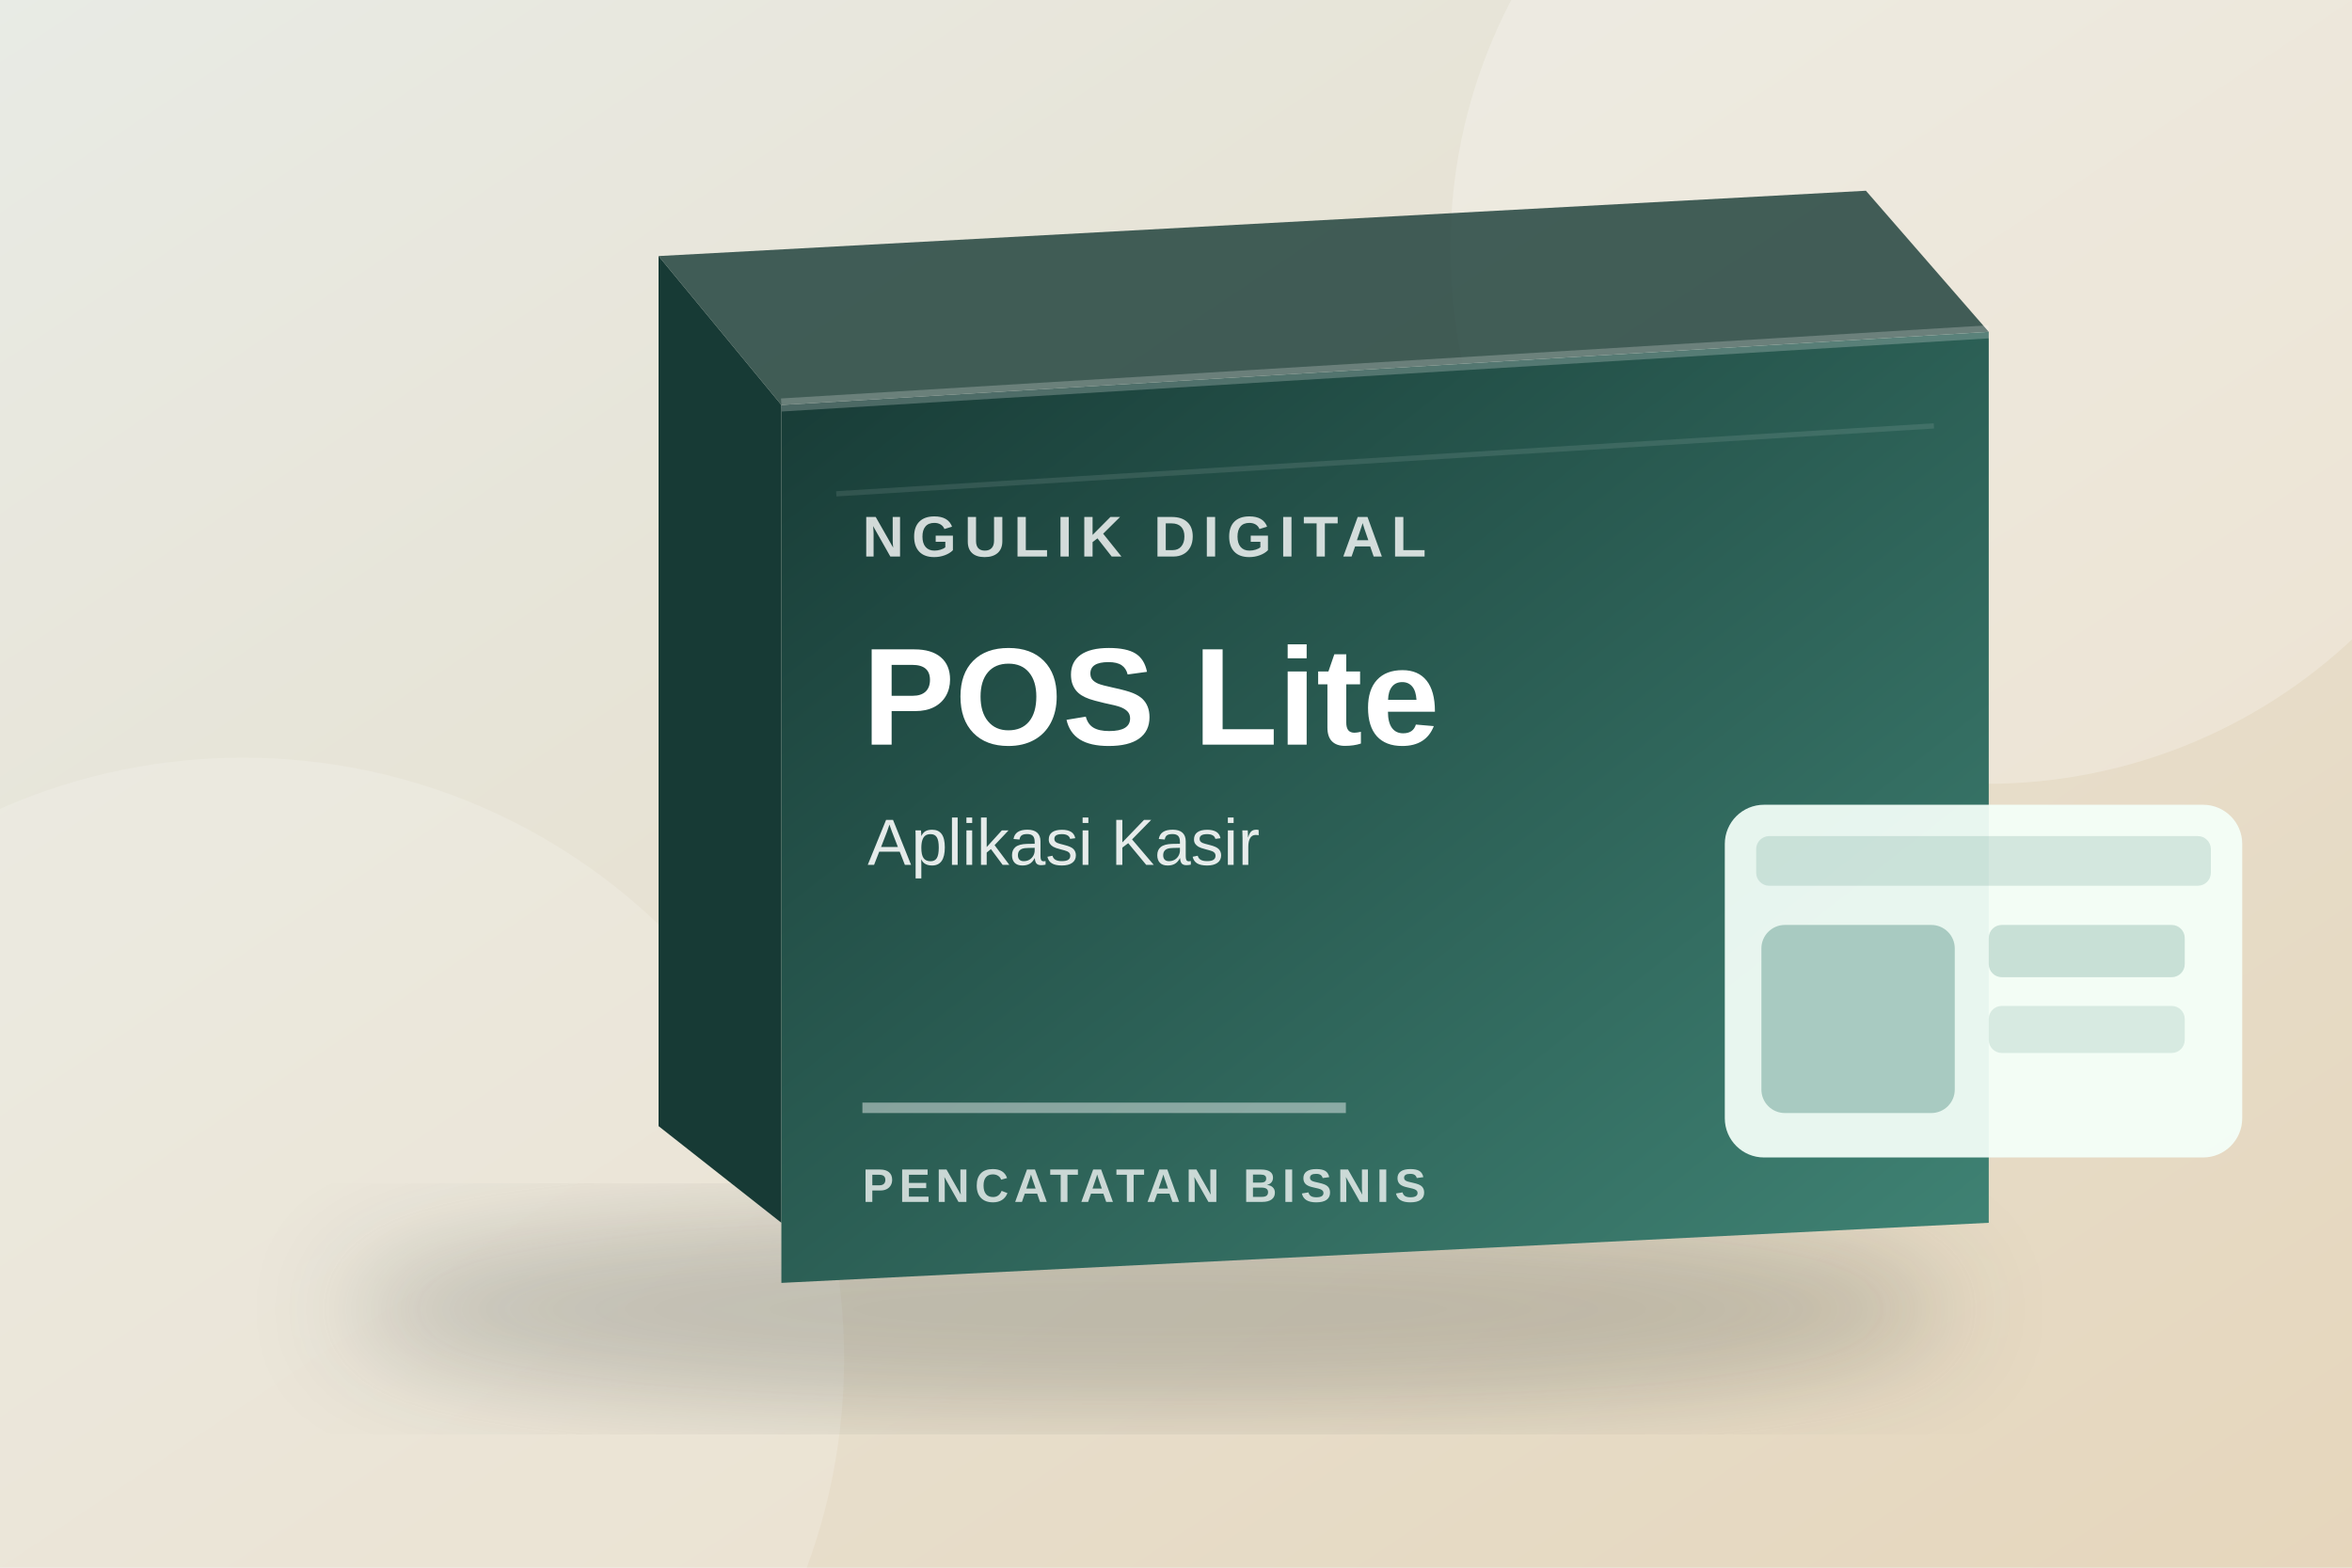
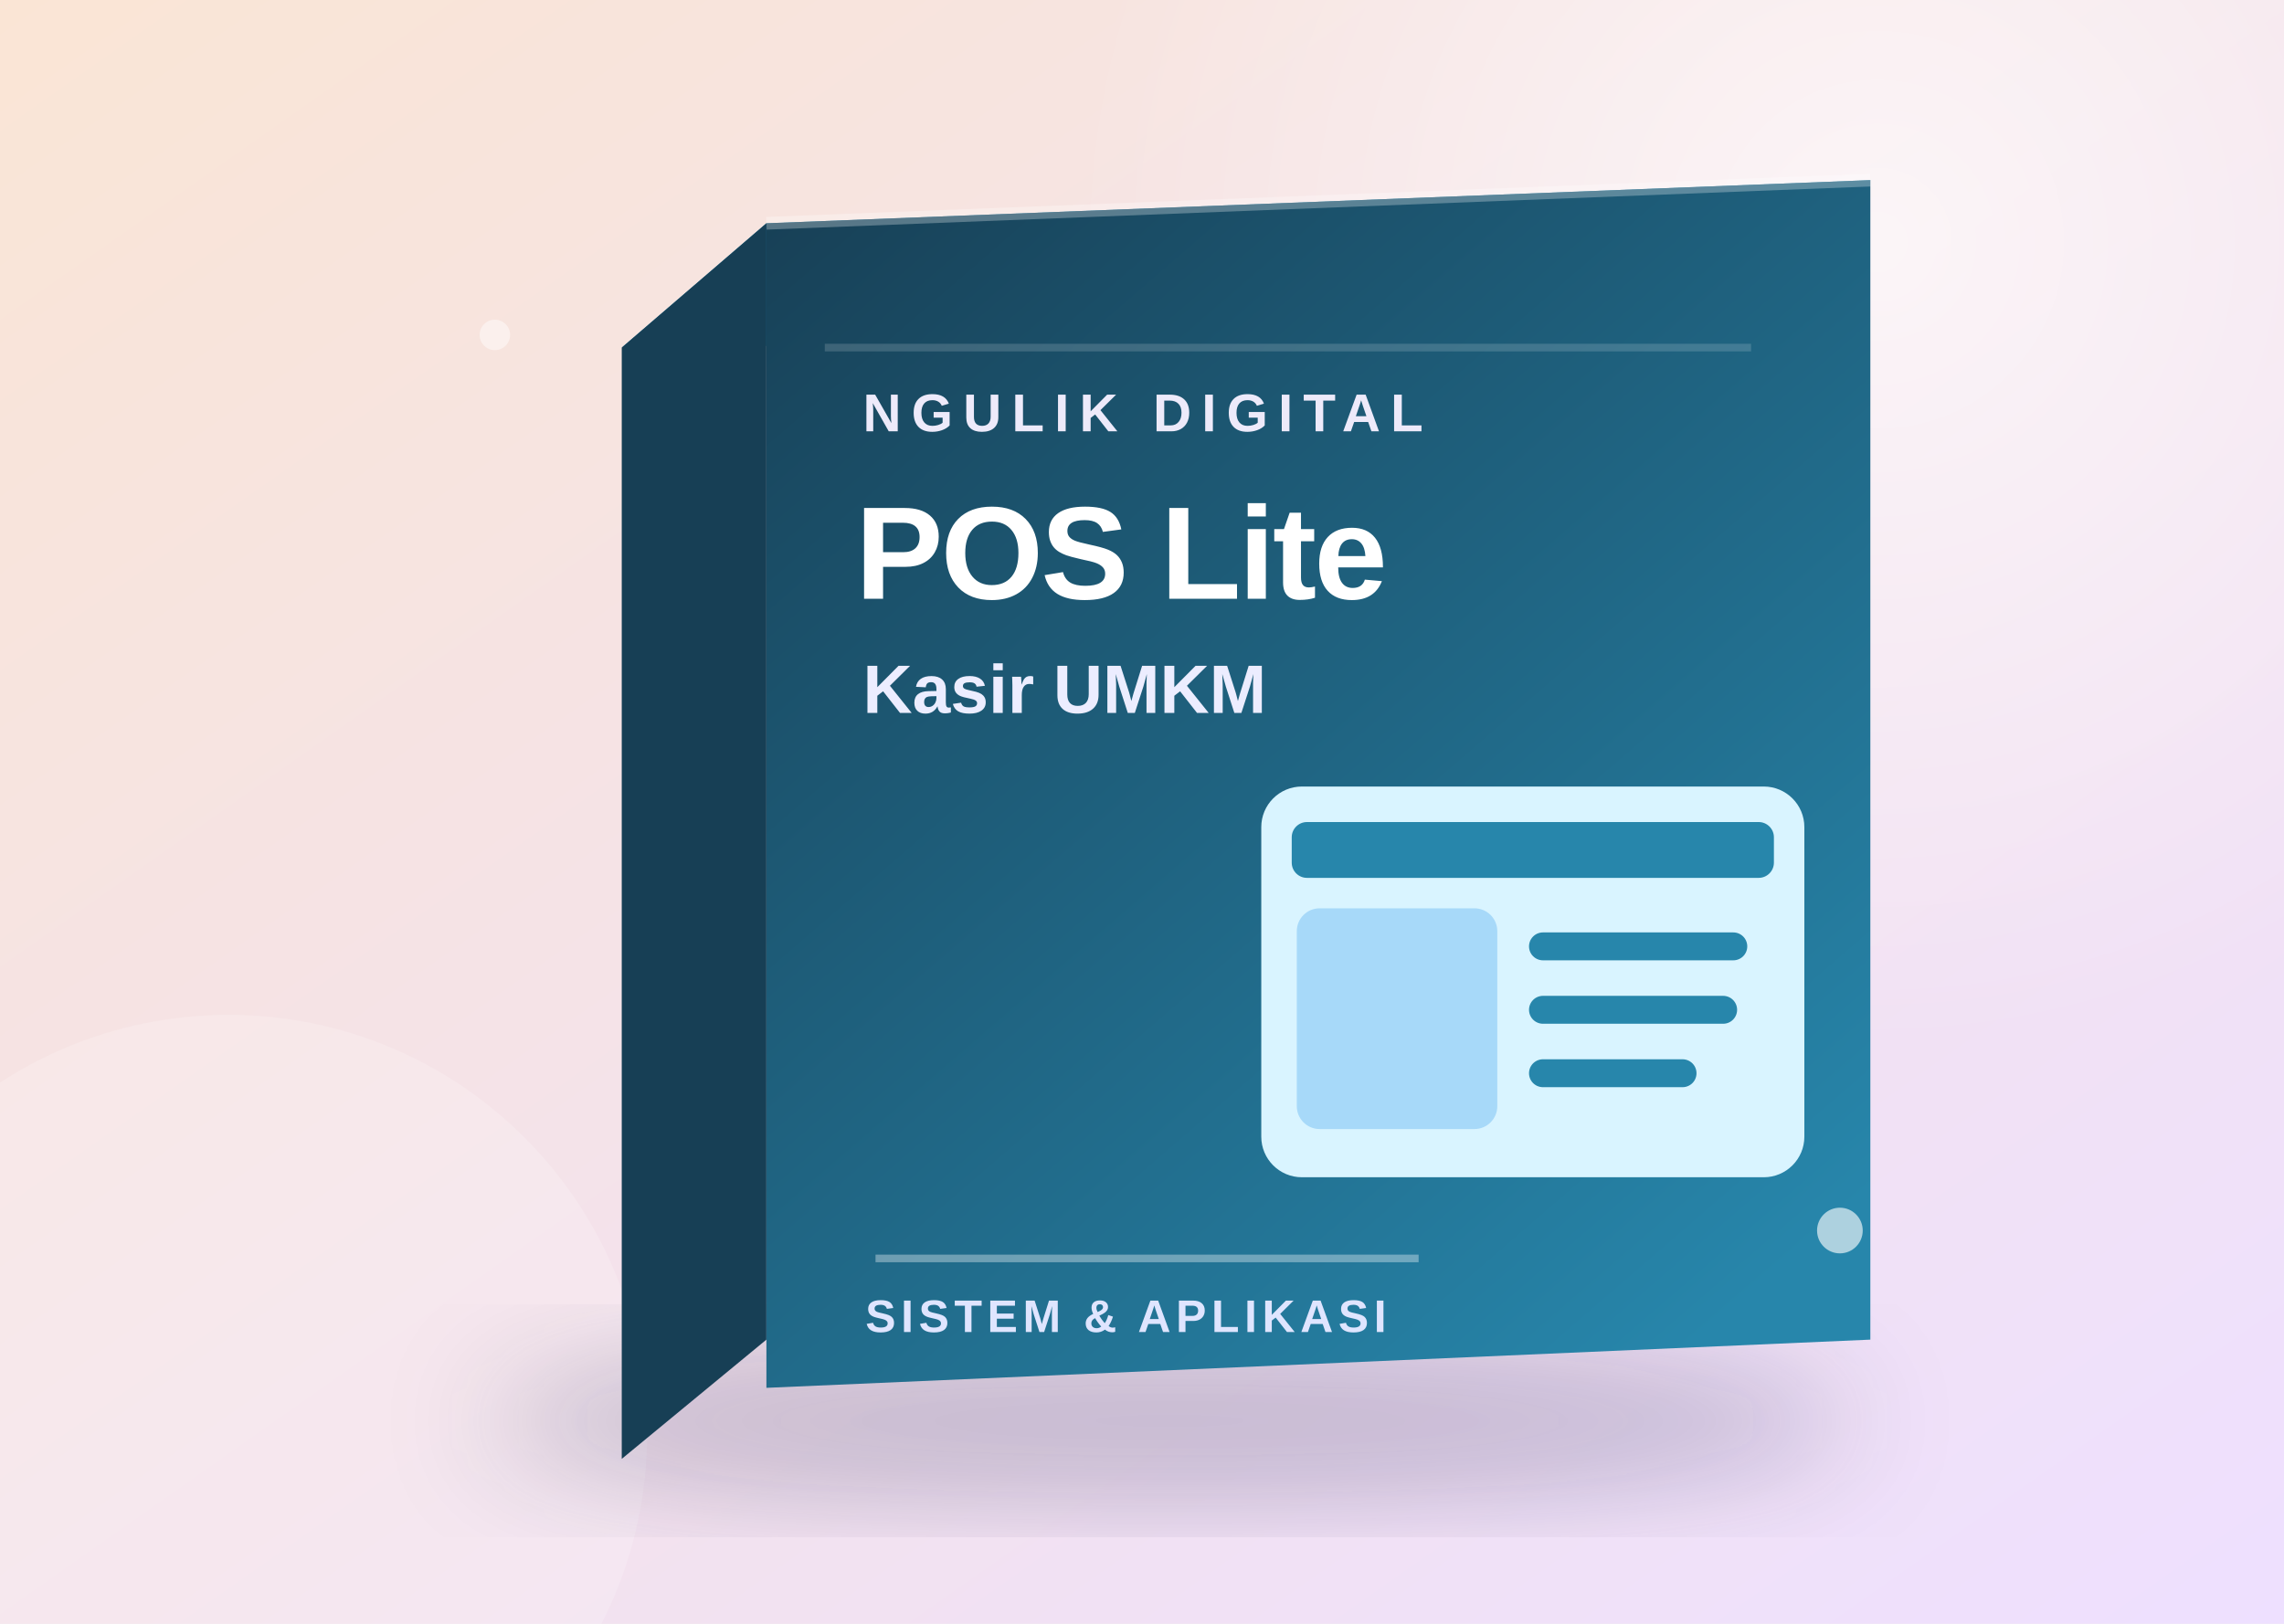
- <svg xmlns="http://www.w3.org/2000/svg" viewBox="0 0 900 600" role="img" aria-label="Ilustrasi POS Lite">
+ <svg xmlns="http://www.w3.org/2000/svg" viewBox="0 0 900 640" aria-label="POS Lite - Kasir UMKM" role="img">
  <defs>
-     <linearGradient id="bg" x2="1" y2="1">
-       <stop stop-color="#e8ebe5" />
-       <stop offset="1" stop-color="#e6d6bc" />
+     <linearGradient id="bg" x1="0" x2="1" y2="1">
+       <stop stop-color="#fae5d5" />
+       <stop offset="1" stop-color="#eee0ff" />
    </linearGradient>
-     <linearGradient id="cover" x2="1" y2="1">
-       <stop stop-color="#173a35" />
-       <stop offset="1" stop-color="#408475" />
+     <linearGradient id="box" x1="0" y1="0" x2=".8" y2="1">
+       <stop stop-color="#173f55" />
+       <stop offset="1" stop-color="#2786ab" />
    </linearGradient>
-     <filter id="s">
-       <feGaussianBlur stdDeviation="20" />
+     <radialGradient id="glow">
+       <stop stop-color="#fff" stop-opacity=".65" />
+       <stop offset="1" stop-color="#fff" stop-opacity="0" />
+     </radialGradient>
+     <filter id="shadow">
+       <feGaussianBlur stdDeviation="22" />
    </filter>
  </defs>
-   <rect width="900" height="600" fill="url(#bg)" />
-   <circle cx="760" cy="95" r="205" fill="#ffffff" opacity=".24" />
-   <circle cx="93" cy="520" r="230" fill="#ffffff" opacity=".17" />
-   <ellipse cx="440" cy="501" rx="308" ry="40" fill="#28312e" opacity=".22" filter="url(#s)" />
-   <g transform="translate(140 70)">
-     <path d="M112 28 L574 3 L621 57 L159 85Z" fill="#173a35" opacity=".8" />
-     <path d="M112 28 L159 85 V398 L112 361Z" fill="#173a35" />
-     <path d="M159 85 L621 57 V398 L159 421Z" fill="url(#cover)" />
-     <path d="M159 85 L621 57" fill="none" stroke="#fff" stroke-opacity=".22" stroke-width="5" />
-     <path d="M180 119 L600 93" stroke="#fff" stroke-opacity=".1" stroke-width="2" />
-     <text x="190" y="143" font-size="22" fill="#fff" opacity=".8" font-family="Arial,sans-serif" font-weight="700" letter-spacing="3">NGULIK DIGITAL</text>
-     <text x="190" y="215" font-size="53" fill="#fff" font-family="Arial,sans-serif" font-weight="800">POS Lite</text>
-     <text x="192" y="261" font-size="25" fill="#fff" opacity=".88" font-family="Arial,sans-serif" font-weight="500">Aplikasi Kasir</text>
-     <path d="M190 354 H375" stroke="#fff" stroke-opacity=".44" stroke-width="4" />
-     <text x="190" y="390" font-size="18" fill="#fff" opacity=".75" font-family="Arial,sans-serif" font-weight="700" letter-spacing="2">PENCATATAN BISNIS</text>
-     <g transform="translate(520 238)">
-       <rect x="0" y="0" width="198" height="135" rx="15" fill="#f4fff9" opacity=".93" />
-       <rect x="12" y="12" width="174" height="19" rx="5" fill="#408475" opacity=".18" />
-       <rect x="14" y="46" width="74" height="72" rx="9" fill="#408475" opacity=".38" />
-       <rect x="101" y="46" width="75" height="20" rx="5" fill="#408475" opacity=".24" />
-       <rect x="101" y="77" width="75" height="18" rx="5" fill="#408475" opacity=".16" />
-     </g>
+   <rect width="900" height="640" fill="url(#bg)" />
+   <circle cx="740" cy="95" r="320" fill="url(#glow)" />
+   <circle cx="90" cy="565" r="165" fill="#fff" opacity=".17" />
+   <ellipse cx="461" cy="560" rx="270" ry="38" fill="#202052" opacity=".20" filter="url(#shadow)" />
+   <g transform="translate(125 70)">
+     <path d="M120 67L177 18L612 1L565 62Z" fill="#2786ab" />
+     <path d="M120 67L177 18V458L120 505Z" fill="#173f55" />
+     <path d="M177 18L612 1V458L177 477Z" fill="url(#box)" />
+     <path d="M177 18L612 1" fill="none" stroke="#fff" stroke-opacity=".28" stroke-width="5" />
+     <path d="M200 67H565" fill="none" stroke="#fff" stroke-opacity=".16" stroke-width="3" />
+     <text x="215" y="100" font-family="Arial,sans-serif" font-size="21" font-weight="700" letter-spacing="4" fill="#edeafa">NGULIK DIGITAL</text>
+     <text x="212" y="166" font-family="Arial,sans-serif" font-size="52" font-weight="800" letter-spacing="-1" fill="#fff">POS Lite</text>
+     <text x="215" y="211" font-family="Arial,sans-serif" font-size="27" font-weight="600" fill="#ecedff">Kasir UMKM</text>
+     <path d="M220 426H434" stroke="#fff" stroke-opacity=".35" stroke-width="3" />
+     <text x="216" y="455" font-family="Arial,sans-serif" font-size="18" font-weight="700" letter-spacing="2" fill="#dfe5ff">SISTEM &amp; APLIKASI</text>
+     <rect x="372" y="240" width="214" height="154" rx="16" fill="#d9f4ff" />
+     <rect x="384" y="254" width="190" height="22" rx="6" fill="#2786ab" />
+     <rect x="386" y="288" width="79" height="87" rx="9" fill="#a7d9f9" />
+     <path d="M483 303H558M483 328H554M483 353H538" stroke="#2786ab" stroke-width="11" stroke-linecap="round" />
  </g>
+   <circle cx="725" cy="485" r="9" fill="#fff" opacity=".62" />
+   <circle cx="195" cy="132" r="6" fill="#fff" opacity=".45" />
</svg>
